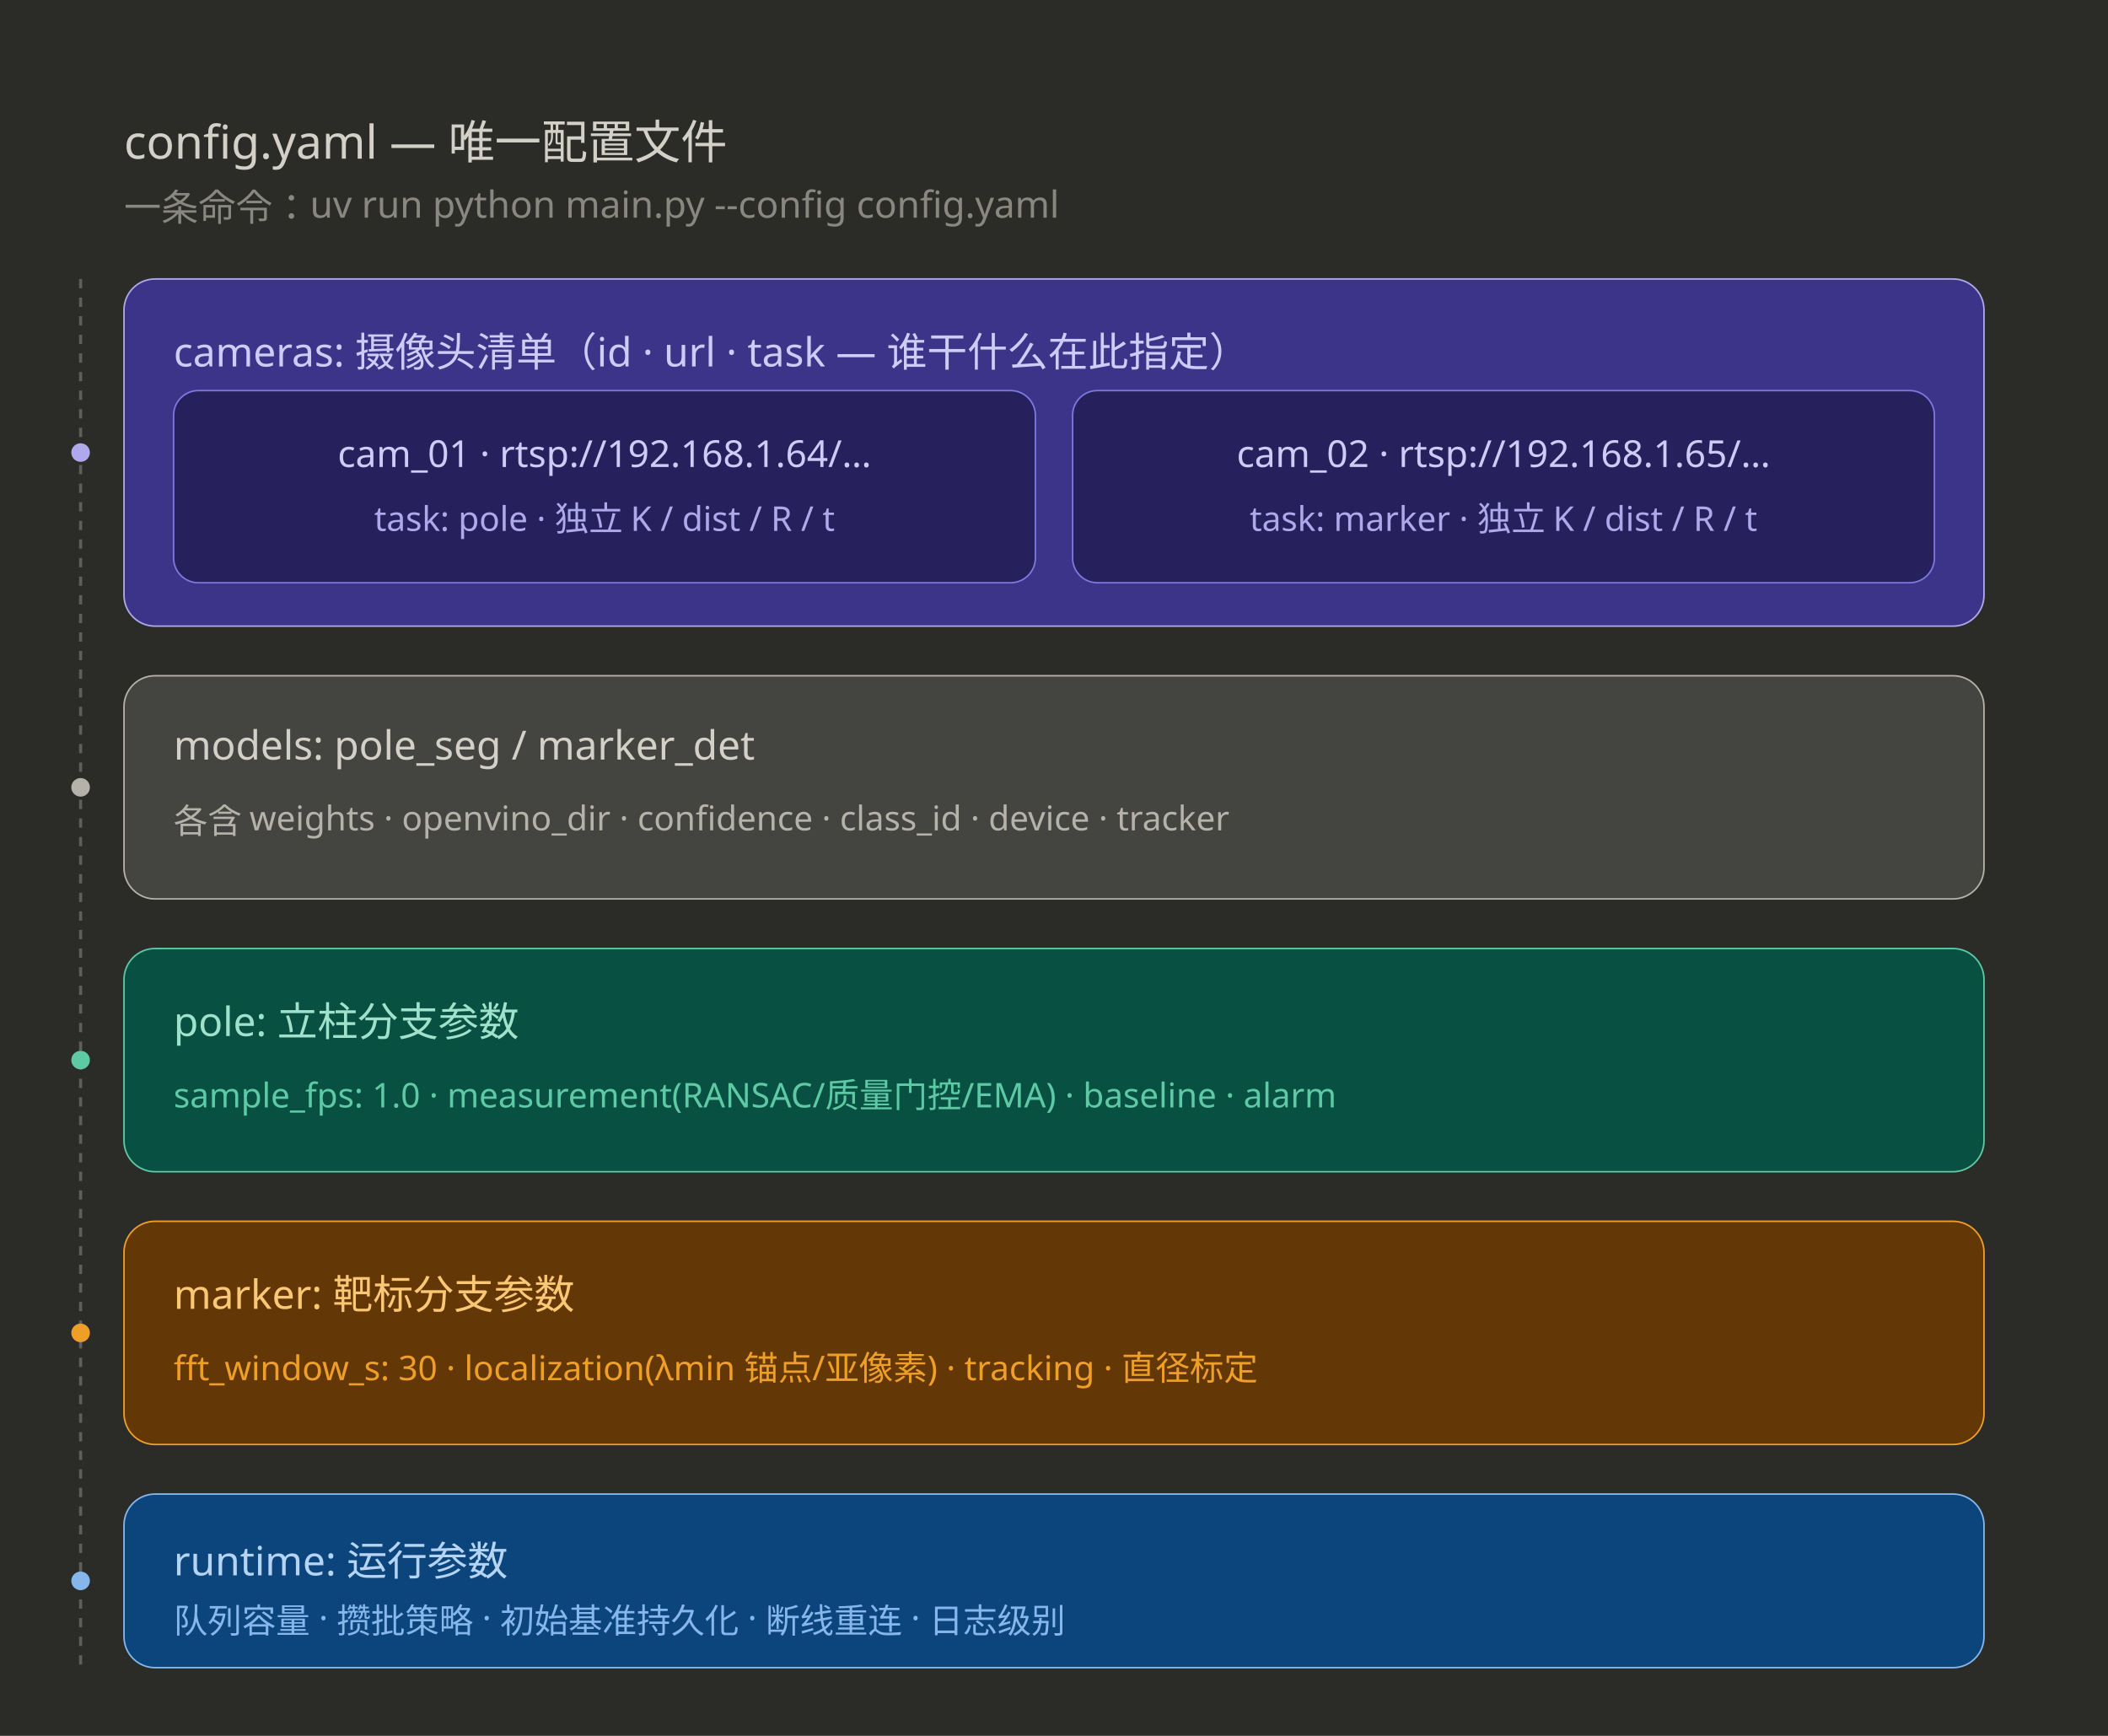
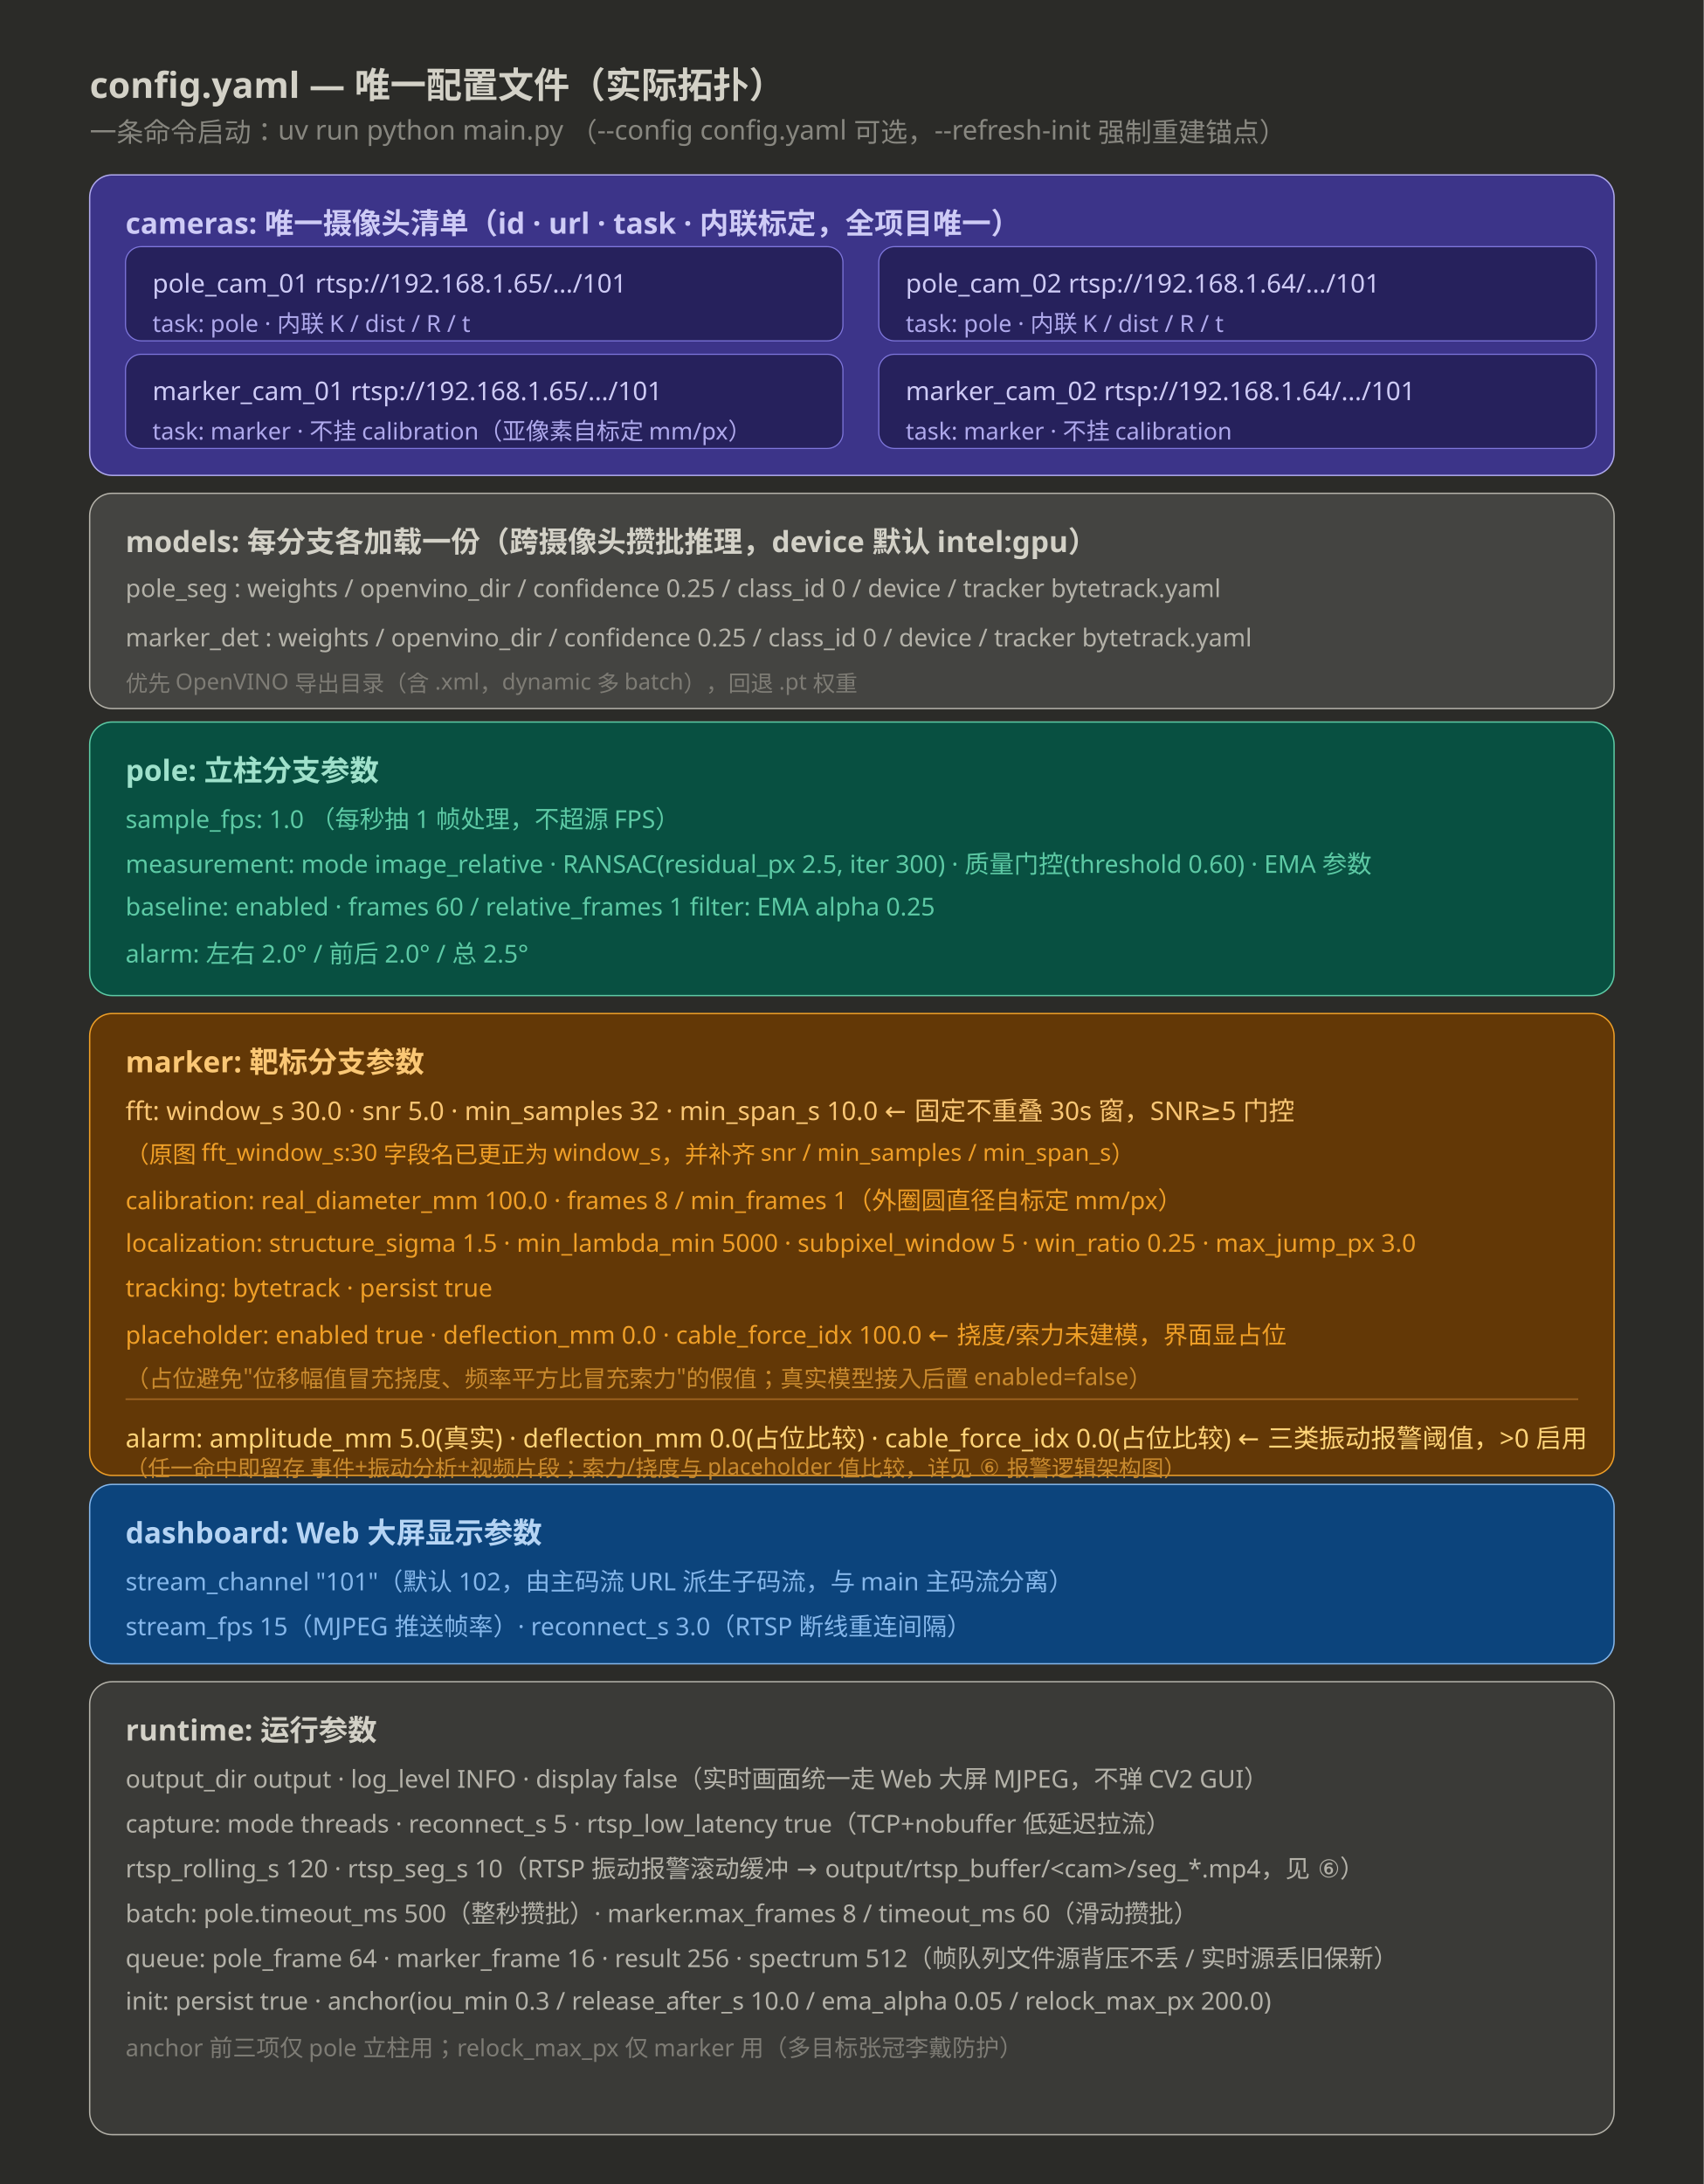
- <svg xmlns="http://www.w3.org/2000/svg" viewBox="0 0 680 560" width="680" height="560" role="img">
-   <rect x="0" y="0" width="680" height="560" fill="#2B2B28" />
-   <text x="40" y="44" dominant-baseline="central" font-size="15" font-weight="500" fill="#D3D1C7" font-family="sans-serif">config.yaml — 唯一配置文件</text>
-   <text x="40" y="66" dominant-baseline="central" font-size="12" fill="#888780" font-family="sans-serif">一条命令：uv run python main.py --config config.yaml</text>
-   <path d="M26 90 V538" fill="none" stroke="#5F5E5A" stroke-width="1" stroke-dasharray="3 3" />
-   <circle cx="26" cy="146" r="3" fill="#AFA9EC" />
-   <circle cx="26" cy="254" r="3" fill="#B4B2A9" />
-   <circle cx="26" cy="342" r="3" fill="#5DCAA5" />
-   <circle cx="26" cy="430" r="3" fill="#EF9F27" />
-   <circle cx="26" cy="510" r="3" fill="#85B7EB" />
-   <rect x="40" y="90" width="600" height="112" rx="10" fill="#3C3489" stroke="#AFA9EC" stroke-width="0.5" />
-   <text x="56" y="112" dominant-baseline="central" font-size="13" font-weight="500" fill="#CECBF6" font-family="sans-serif">cameras:  摄像头清单（id · url · task — 谁干什么在此指定）</text>
-   <rect x="56" y="126" width="278" height="62" rx="8" fill="#26215C" stroke="#7F77DD" stroke-width="0.5" />
-   <text x="195" y="146" text-anchor="middle" dominant-baseline="central" font-size="12" fill="#CECBF6" font-family="sans-serif">cam_01 · rtsp://192.168.1.64/…</text>
-   <text x="195" y="166" text-anchor="middle" dominant-baseline="central" font-size="11" fill="#AFA9EC" font-family="sans-serif">task: pole · 独立 K / dist / R / t</text>
-   <rect x="346" y="126" width="278" height="62" rx="8" fill="#26215C" stroke="#7F77DD" stroke-width="0.5" />
-   <text x="485" y="146" text-anchor="middle" dominant-baseline="central" font-size="12" fill="#CECBF6" font-family="sans-serif">cam_02 · rtsp://192.168.1.65/…</text>
-   <text x="485" y="166" text-anchor="middle" dominant-baseline="central" font-size="11" fill="#AFA9EC" font-family="sans-serif">task: marker · 独立 K / dist / R / t</text>
-   <rect x="40" y="218" width="600" height="72" rx="10" fill="#444441" stroke="#B4B2A9" stroke-width="0.5" />
-   <text x="56" y="240" dominant-baseline="central" font-size="13" font-weight="500" fill="#D3D1C7" font-family="sans-serif">models:  pole_seg / marker_det</text>
-   <text x="56" y="264" dominant-baseline="central" font-size="11" fill="#B4B2A9" font-family="sans-serif">各含 weights · openvino_dir · confidence · class_id · device · tracker</text>
-   <rect x="40" y="306" width="600" height="72" rx="10" fill="#085041" stroke="#5DCAA5" stroke-width="0.5" />
-   <text x="56" y="328" dominant-baseline="central" font-size="13" font-weight="500" fill="#9FE1CB" font-family="sans-serif">pole:  立柱分支参数</text>
-   <text x="56" y="352" dominant-baseline="central" font-size="11" fill="#5DCAA5" font-family="sans-serif">sample_fps: 1.0 · measurement(RANSAC/质量门控/EMA) · baseline · alarm</text>
-   <rect x="40" y="394" width="600" height="72" rx="10" fill="#633806" stroke="#EF9F27" stroke-width="0.5" />
-   <text x="56" y="416" dominant-baseline="central" font-size="13" font-weight="500" fill="#FAC775" font-family="sans-serif">marker:  靶标分支参数</text>
-   <text x="56" y="440" dominant-baseline="central" font-size="11" fill="#EF9F27" font-family="sans-serif">fft_window_s: 30 · localization(λmin 锚点/亚像素) · tracking · 直径标定</text>
-   <rect x="40" y="482" width="600" height="56" rx="10" fill="#0C447C" stroke="#85B7EB" stroke-width="0.5" />
-   <text x="56" y="502" dominant-baseline="central" font-size="13" font-weight="500" fill="#B5D4F4" font-family="sans-serif">runtime:  运行参数</text>
-   <text x="56" y="522" dominant-baseline="central" font-size="11" fill="#85B7EB" font-family="sans-serif">队列容量 · 攒批策略 · 初始基准持久化 · 断线重连 · 日志级别</text>
+ <svg xmlns="http://www.w3.org/2000/svg" viewBox="0 0 760 974" width="760" height="974" role="img" font-family="sans-serif">
+   <rect x="0" y="0" width="760" height="974" fill="#2B2B28" />
+   <text x="40" y="36" dominant-baseline="central" font-size="16" font-weight="600" fill="#D3D1C7">config.yaml — 唯一配置文件（实际拓扑）</text>
+   <text x="40" y="58" dominant-baseline="central" font-size="12" fill="#888780">一条命令启动：uv run python main.py   （--config config.yaml 可选，--refresh-init 强制重建锚点）</text>
+   <rect x="40" y="78" width="680" height="134" rx="10" fill="#3C3489" stroke="#AFA9EC" stroke-width="0.6" />
+   <text x="56" y="98" dominant-baseline="central" font-size="13" font-weight="600" fill="#CECBF6">cameras:  唯一摄像头清单（id · url · task · 内联标定，全项目唯一）</text>
+   <rect x="56" y="110" width="320" height="42" rx="7" fill="#26215C" stroke="#7F77DD" stroke-width="0.5" />
+   <text x="68" y="126" dominant-baseline="central" font-size="11.5" font-weight="500" fill="#CECBF6">pole_cam_01  rtsp://192.168.1.65/…/101</text>
+   <text x="68" y="143" dominant-baseline="central" font-size="10.5" fill="#AFA9EC">task: pole · 内联 K / dist / R / t</text>
+   <rect x="392" y="110" width="320" height="42" rx="7" fill="#26215C" stroke="#7F77DD" stroke-width="0.5" />
+   <text x="404" y="126" dominant-baseline="central" font-size="11.5" font-weight="500" fill="#CECBF6">pole_cam_02  rtsp://192.168.1.64/…/101</text>
+   <text x="404" y="143" dominant-baseline="central" font-size="10.5" fill="#AFA9EC">task: pole · 内联 K / dist / R / t</text>
+   <rect x="56" y="158" width="320" height="42" rx="7" fill="#26215C" stroke="#7F77DD" stroke-width="0.5" />
+   <text x="68" y="174" dominant-baseline="central" font-size="11.5" font-weight="500" fill="#CECBF6">marker_cam_01  rtsp://192.168.1.65/…/101</text>
+   <text x="68" y="191" dominant-baseline="central" font-size="10.5" fill="#AFA9EC">task: marker · 不挂 calibration（亚像素自标定 mm/px）</text>
+   <rect x="392" y="158" width="320" height="42" rx="7" fill="#26215C" stroke="#7F77DD" stroke-width="0.5" />
+   <text x="404" y="174" dominant-baseline="central" font-size="11.5" font-weight="500" fill="#CECBF6">marker_cam_02  rtsp://192.168.1.64/…/101</text>
+   <text x="404" y="191" dominant-baseline="central" font-size="10.5" fill="#AFA9EC">task: marker · 不挂 calibration</text>
+   <rect x="40" y="220" width="680" height="96" rx="10" fill="#444441" stroke="#B4B2A9" stroke-width="0.6" />
+   <text x="56" y="240" dominant-baseline="central" font-size="13" font-weight="600" fill="#D3D1C7">models:  每分支各加载一份（跨摄像头攒批推理，device 默认 intel:gpu）</text>
+   <text x="56" y="262" dominant-baseline="central" font-size="11" fill="#B4B2A9">pole_seg   : weights / openvino_dir / confidence 0.25 / class_id 0 / device / tracker bytetrack.yaml</text>
+   <text x="56" y="284" dominant-baseline="central" font-size="11" fill="#B4B2A9">marker_det : weights / openvino_dir / confidence 0.25 / class_id 0 / device / tracker bytetrack.yaml</text>
+   <text x="56" y="304" dominant-baseline="central" font-size="10" fill="#7E7C75">优先 OpenVINO 导出目录（含 .xml，dynamic 多 batch），回退 .pt 权重</text>
+   <rect x="40" y="322" width="680" height="122" rx="10" fill="#085041" stroke="#5DCAA5" stroke-width="0.6" />
+   <text x="56" y="342" dominant-baseline="central" font-size="13" font-weight="600" fill="#9FE1CB">pole:  立柱分支参数</text>
+   <text x="56" y="364" dominant-baseline="central" font-size="11" fill="#5DCAA5">sample_fps: 1.0   （每秒抽 1 帧处理，不超源 FPS）</text>
+   <text x="56" y="384" dominant-baseline="central" font-size="11" fill="#5DCAA5">measurement: mode image_relative · RANSAC(residual_px 2.5, iter 300) · 质量门控(threshold 0.60) · EMA 参数</text>
+   <text x="56" y="404" dominant-baseline="central" font-size="11" fill="#5DCAA5">baseline: enabled · frames 60 / relative_frames 1    filter: EMA alpha 0.25</text>
+   <text x="56" y="424" dominant-baseline="central" font-size="11" fill="#5DCAA5">alarm: 左右 2.0° / 前后 2.0° / 总 2.5°</text>
+   <rect x="40" y="452" width="680" height="206" rx="10" fill="#633806" stroke="#EF9F27" stroke-width="0.6" />
+   <text x="56" y="472" dominant-baseline="central" font-size="13" font-weight="600" fill="#FAC775">marker:  靶标分支参数</text>
+   <text x="56" y="494" dominant-baseline="central" font-size="11.5" font-weight="500" fill="#FAC775">fft:  window_s 30.0 · snr 5.0 · min_samples 32 · min_span_s 10.0   ← 固定不重叠 30s 窗，SNR≥5 门控</text>
+   <text x="56" y="514" dominant-baseline="central" font-size="10.5" fill="#EF9F27">（原图 fft_window_s:30 字段名已更正为 window_s，并补齐 snr / min_samples / min_span_s）</text>
+   <text x="56" y="534" dominant-baseline="central" font-size="11" fill="#EF9F27">calibration: real_diameter_mm 100.0 · frames 8 / min_frames 1（外圈圆直径自标定 mm/px）</text>
+   <text x="56" y="554" dominant-baseline="central" font-size="11" fill="#EF9F27">localization: structure_sigma 1.5 · min_lambda_min 5000 · subpixel_window 5 · win_ratio 0.25 · max_jump_px 3.0</text>
+   <text x="56" y="574" dominant-baseline="central" font-size="11" fill="#EF9F27">tracking: bytetrack · persist true</text>
+   <text x="56" y="594" dominant-baseline="central" font-size="11" fill="#EF9F27">placeholder: enabled true · deflection_mm 0.0 · cable_force_idx 100.0   ← 挠度/索力未建模，界面显占位</text>
+   <text x="56" y="614" dominant-baseline="central" font-size="10.5" fill="#C98A2E">（占位避免"位移幅值冒充挠度、频率平方比冒充索力"的假值；真实模型接入后置 enabled=false）</text>
+   <line x1="56" y1="624" x2="704" y2="624" stroke="#A06522" stroke-width="0.7" />
+   <text x="56" y="640" dominant-baseline="central" font-size="11.5" font-weight="500" fill="#FFD479">alarm:  amplitude_mm 5.0(真实) · deflection_mm 0.0(占位比较) · cable_force_idx 0.0(占位比较)   ← 三类振动报警阈值，&gt;0 启用</text>
+   <text x="56" y="654" dominant-baseline="central" font-size="10" fill="#C98A2E">（任一命中即留存 事件+振动分析+视频片段；索力/挠度与 placeholder 值比较，详见 ⑥ 报警逻辑架构图）</text>
+   <rect x="40" y="662" width="680" height="80" rx="10" fill="#0C447C" stroke="#85B7EB" stroke-width="0.6" />
+   <text x="56" y="682" dominant-baseline="central" font-size="13" font-weight="600" fill="#B5D4F4">dashboard:  Web 大屏显示参数</text>
+   <text x="56" y="704" dominant-baseline="central" font-size="11" fill="#85B7EB">stream_channel "101"（默认 102，由主码流 URL 派生子码流，与 main 主码流分离）</text>
+   <text x="56" y="724" dominant-baseline="central" font-size="11" fill="#85B7EB">stream_fps 15（MJPEG 推送帧率）· reconnect_s 3.0（RTSP 断线重连间隔）</text>
+   <rect x="40" y="750" width="680" height="202" rx="10" fill="#3A3A37" stroke="#B4B2A9" stroke-width="0.6" />
+   <text x="56" y="770" dominant-baseline="central" font-size="13" font-weight="600" fill="#D3D1C7">runtime:  运行参数</text>
+   <text x="56" y="792" dominant-baseline="central" font-size="11" fill="#B4B2A9">output_dir output · log_level INFO · display false（实时画面统一走 Web 大屏 MJPEG，不弹 CV2 GUI）</text>
+   <text x="56" y="812" dominant-baseline="central" font-size="11" fill="#B4B2A9">capture: mode threads · reconnect_s 5 · rtsp_low_latency true（TCP+nobuffer 低延迟拉流）</text>
+   <text x="56" y="832" dominant-baseline="central" font-size="11" fill="#B4B2A9">　　　　  rtsp_rolling_s 120 · rtsp_seg_s 10（RTSP 振动报警滚动缓冲 → output/rtsp_buffer/&lt;cam&gt;/seg_*.mp4，见 ⑥）</text>
+   <text x="56" y="852" dominant-baseline="central" font-size="11" fill="#B4B2A9">batch: pole.timeout_ms 500（整秒攒批）· marker.max_frames 8 / timeout_ms 60（滑动攒批）</text>
+   <text x="56" y="872" dominant-baseline="central" font-size="11" fill="#B4B2A9">queue: pole_frame 64 · marker_frame 16 · result 256 · spectrum 512（帧队列文件源背压不丢 / 实时源丢旧保新）</text>
+   <text x="56" y="892" dominant-baseline="central" font-size="11" fill="#B4B2A9">init: persist true · anchor(iou_min 0.3 / release_after_s 10.0 / ema_alpha 0.05 / relock_max_px 200.0)</text>
+   <text x="56" y="912" dominant-baseline="central" font-size="10.5" fill="#7E7C75">anchor 前三项仅 pole 立柱用；relock_max_px 仅 marker 用（多目标张冠李戴防护）</text>
</svg>
